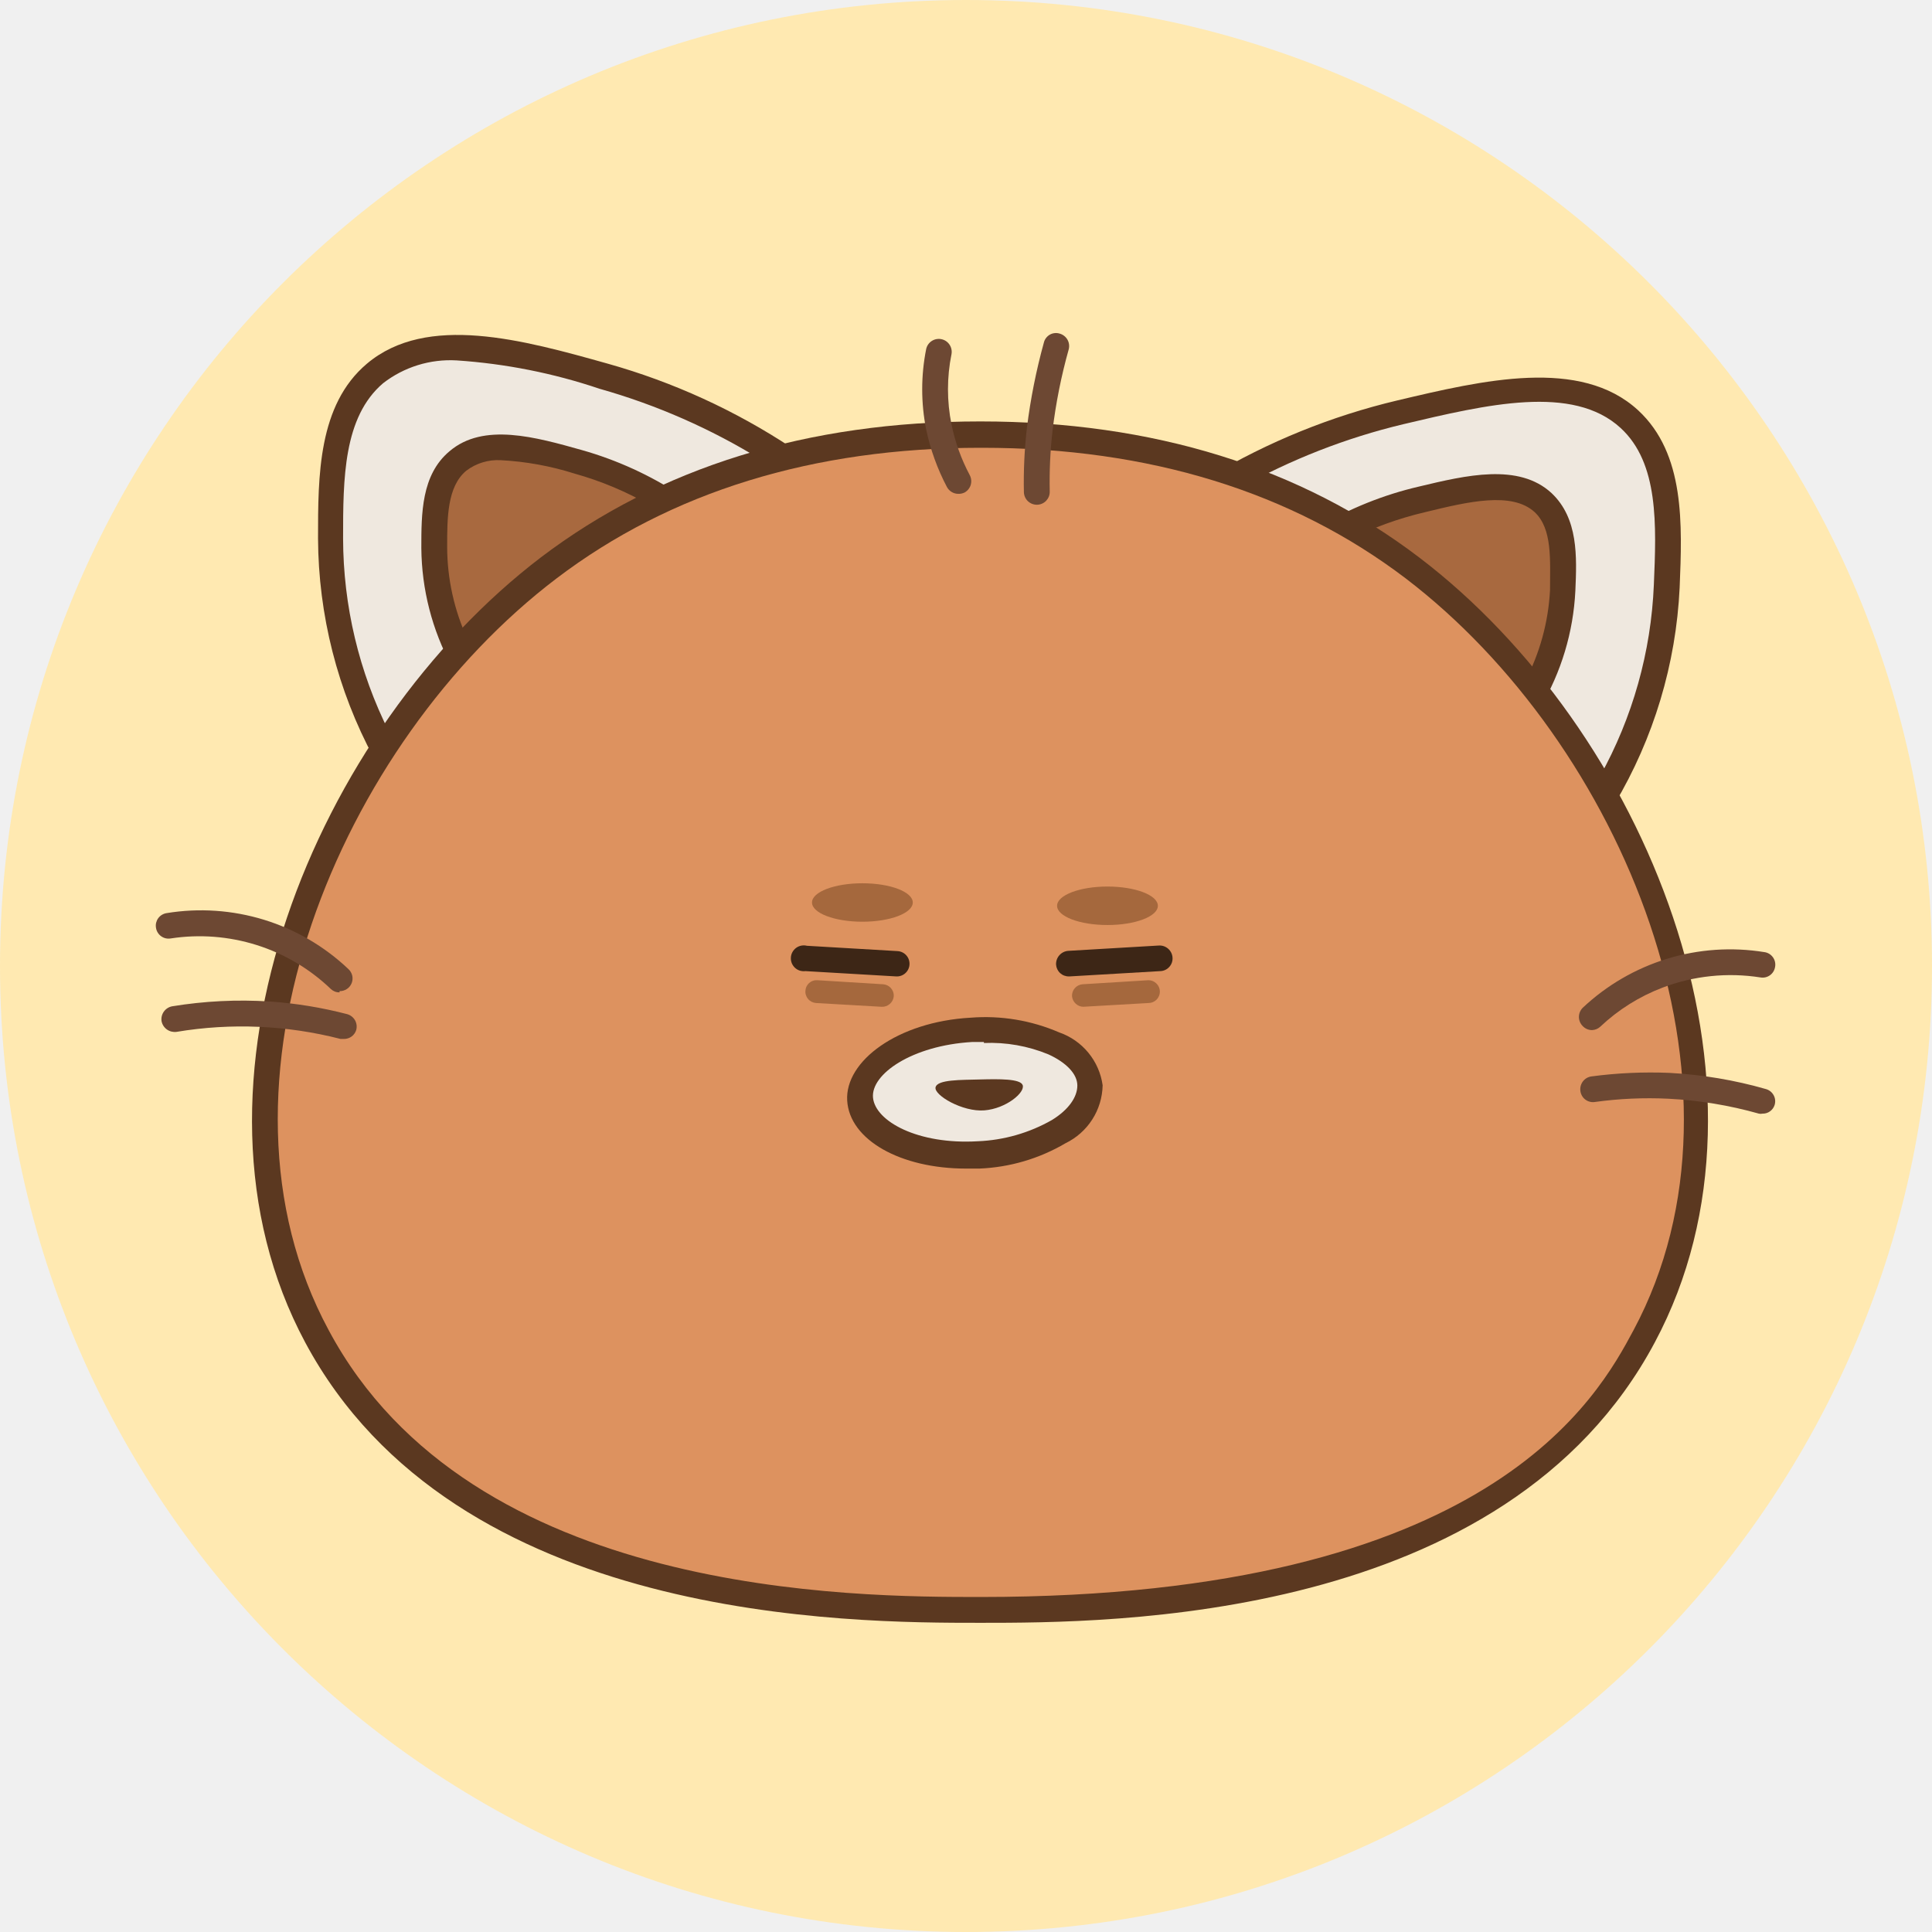
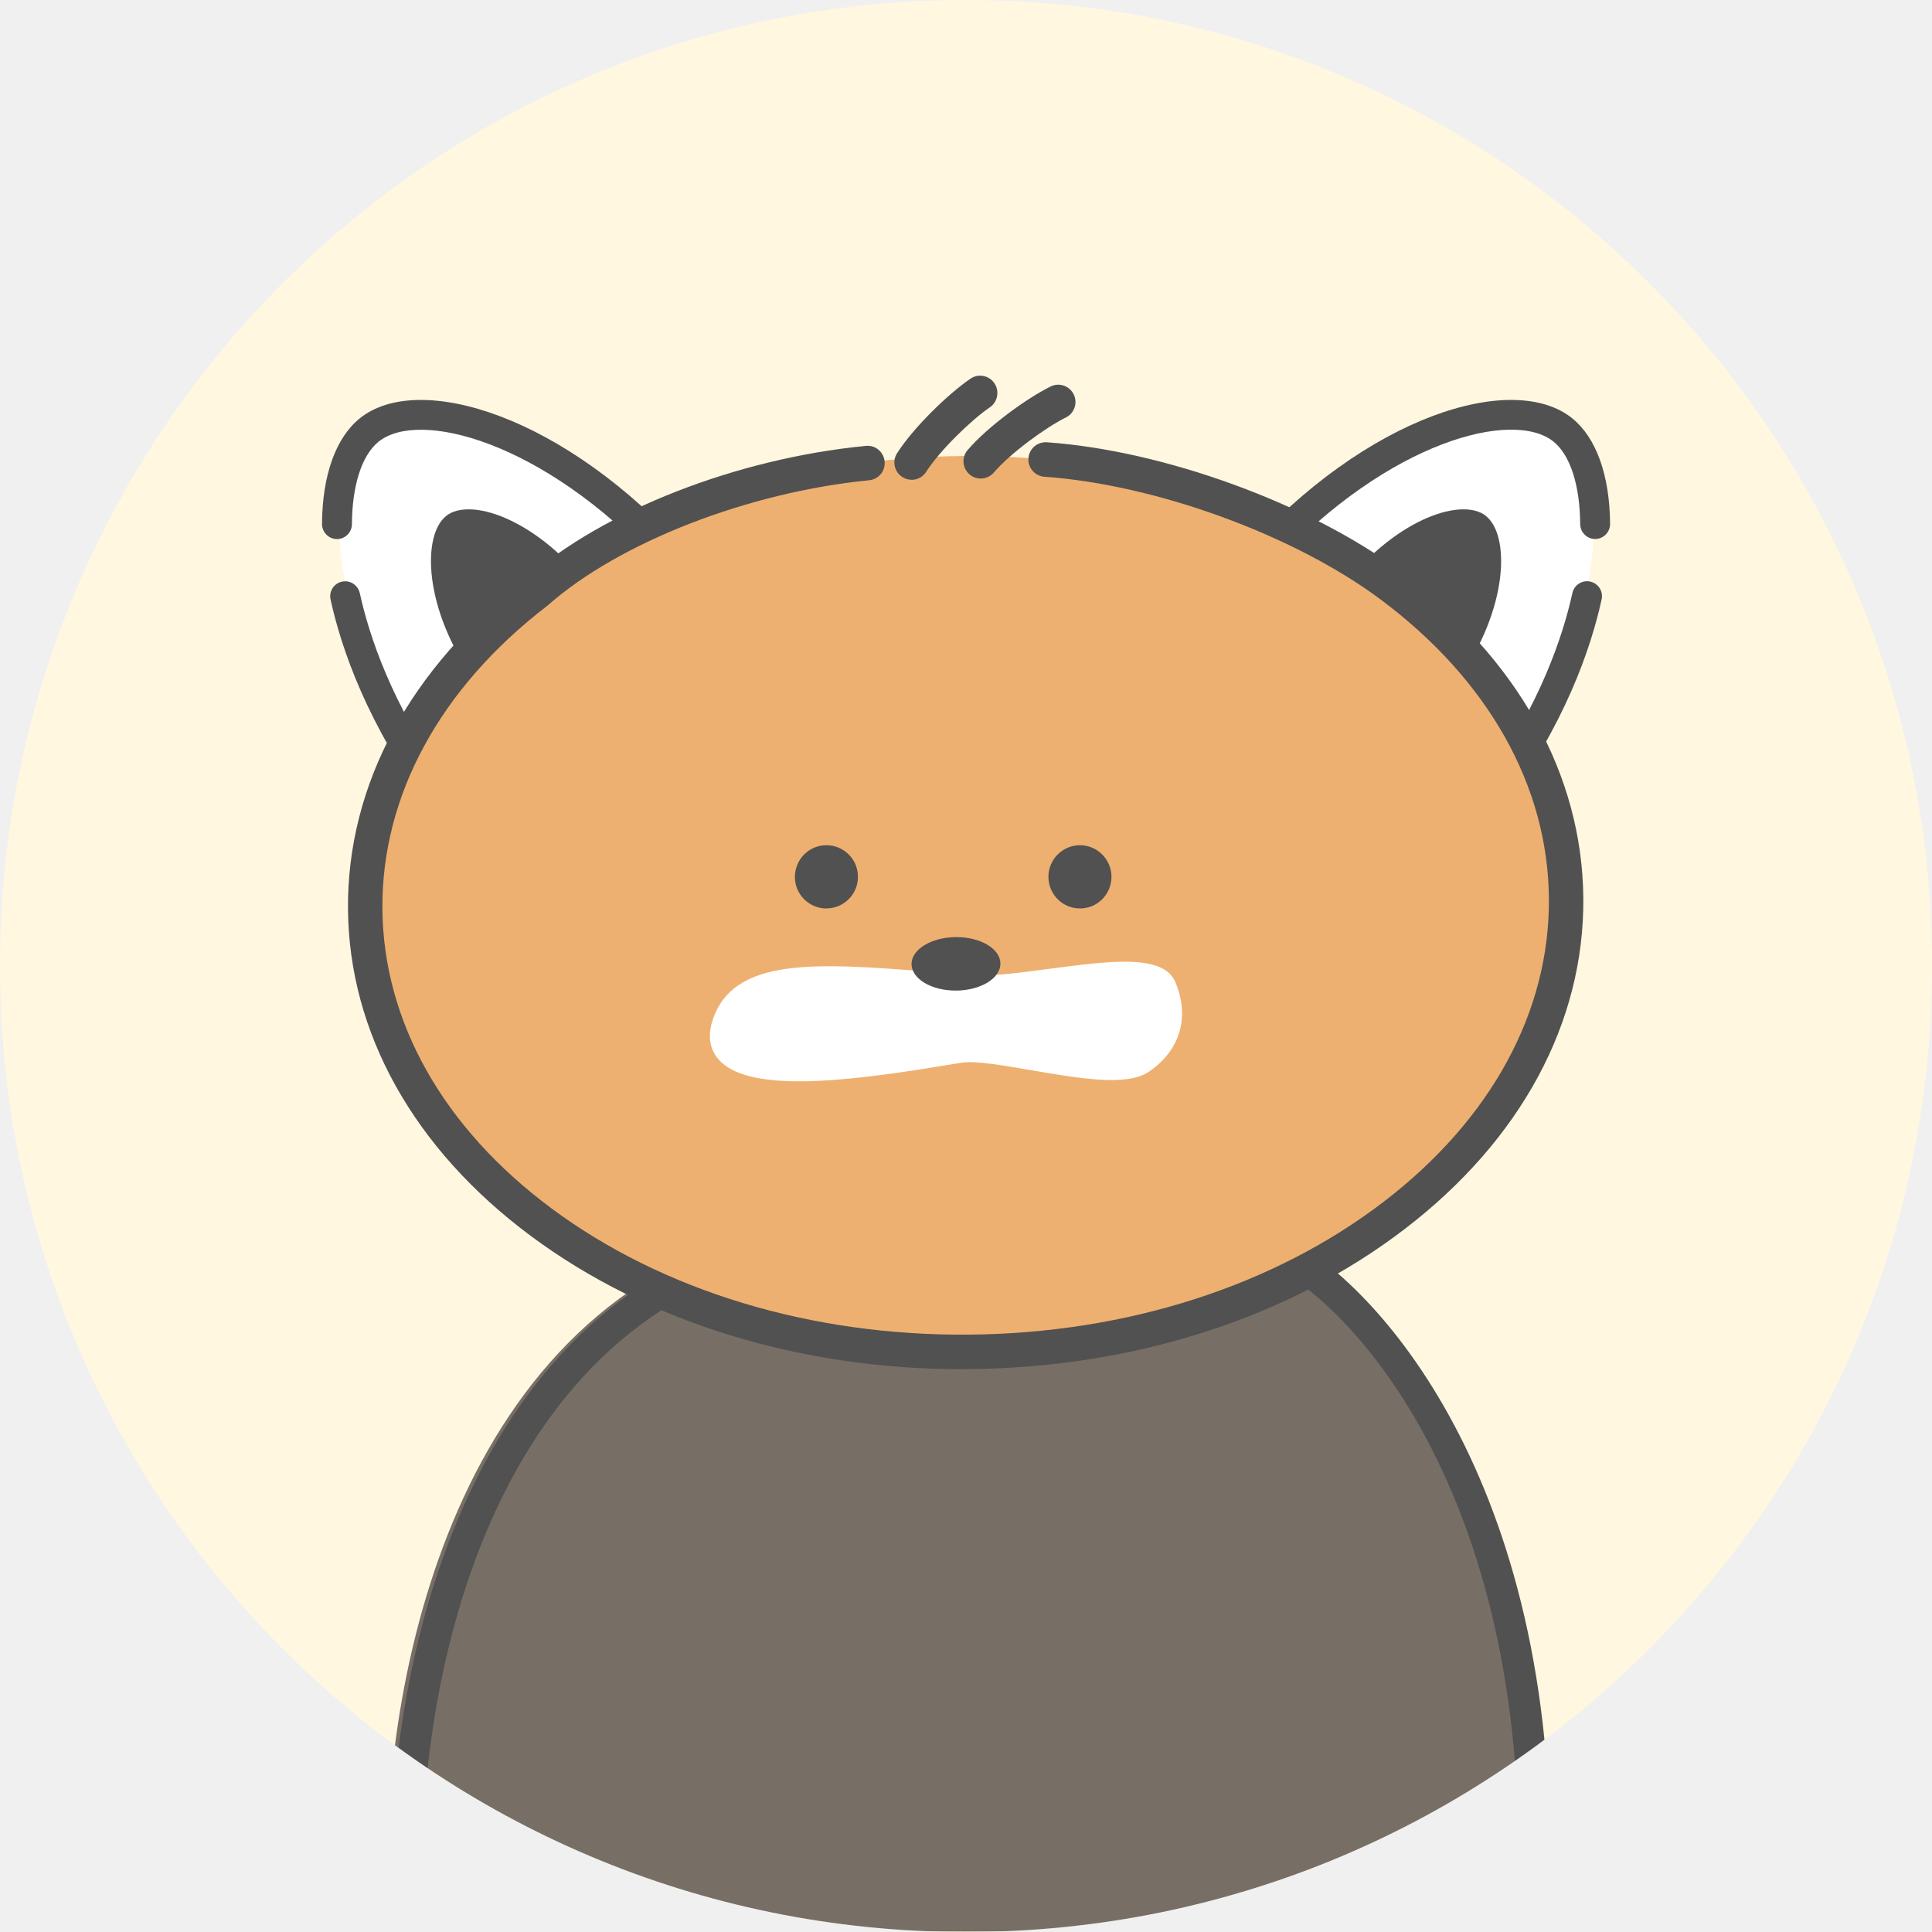
- <svg xmlns="http://www.w3.org/2000/svg" width="62" height="62" viewBox="0 0 62 62" fill="none">
-   <circle cx="31" cy="31" r="31" fill="#FFE9B1" />
-   <path d="M12.318 24.119L25.14 14.719C23.358 13.547 21.407 12.656 19.355 12.078C16.641 11.315 13.757 10.494 12.042 11.989C10.62 13.191 10.62 15.336 10.612 17.278C10.614 19.664 11.2 22.012 12.318 24.119Z" fill="#EFE8DF" />
-   <path d="M12.221 24.729L11.993 24.314C10.831 22.151 10.217 19.735 10.206 17.278C10.206 15.271 10.206 12.996 11.774 11.672C13.7 10.047 16.787 10.908 19.509 11.672C21.603 12.261 23.593 13.171 25.408 14.37L25.904 14.694L12.221 24.729ZM14.658 11.566C13.808 11.516 12.968 11.775 12.294 12.298C11.018 13.386 11.01 15.361 11.01 17.278C11.014 19.437 11.52 21.565 12.489 23.494L24.408 14.743C22.799 13.753 21.06 12.99 19.241 12.476C17.759 11.976 16.219 11.67 14.658 11.566Z" fill="#5B3820" />
-   <path d="M14.853 21.186L21.613 16.238C20.677 15.617 19.649 15.145 18.567 14.841C17.137 14.443 15.609 14.028 14.691 14.792C13.935 15.426 13.935 16.555 13.935 17.587C13.943 18.844 14.258 20.079 14.853 21.186Z" fill="#A8693F" />
-   <path d="M14.715 21.804L14.496 21.381C13.866 20.215 13.532 18.912 13.521 17.587C13.521 16.482 13.521 15.239 14.423 14.483C15.512 13.549 17.193 14.028 18.672 14.443C19.796 14.761 20.864 15.249 21.841 15.889L22.337 16.214L14.715 21.804ZM16.072 14.768C15.672 14.745 15.277 14.866 14.959 15.109C14.35 15.621 14.35 16.62 14.35 17.546C14.351 18.573 14.576 19.588 15.008 20.52L20.874 16.222C20.108 15.78 19.289 15.436 18.437 15.198C17.67 14.955 16.875 14.81 16.072 14.768Z" fill="#5B3820" />
-   <path d="M51.457 25.541L39.033 15.621C40.86 14.511 42.847 13.688 44.924 13.183C47.67 12.533 50.612 11.835 52.237 13.395C53.61 14.662 53.52 16.799 53.439 18.749C53.346 21.142 52.666 23.474 51.457 25.541Z" fill="#EFE8DF" />
-   <path d="M51.578 26.159L38.318 15.596L38.83 15.288C40.699 14.174 42.726 13.352 44.843 12.85C47.589 12.2 50.717 11.461 52.57 13.167C54.081 14.565 53.983 16.831 53.902 18.855C53.786 21.306 53.069 23.692 51.814 25.801L51.578 26.159ZM39.773 15.669L51.343 24.916C52.392 23.029 52.985 20.922 53.074 18.765C53.155 16.848 53.236 14.865 52.009 13.736C50.473 12.322 47.711 12.98 45.03 13.614C43.191 14.054 41.422 14.746 39.773 15.669Z" fill="#5B3820" />
-   <path d="M49.052 22.503L42.503 17.278C43.466 16.698 44.513 16.27 45.607 16.011C47.053 15.669 48.588 15.304 49.482 16.125C50.205 16.791 50.157 17.92 50.116 18.944C50.056 20.199 49.691 21.421 49.052 22.503Z" fill="#A8693F" />
-   <path d="M49.165 23.12L41.78 17.23L42.292 16.921C43.301 16.32 44.397 15.878 45.542 15.613C47.037 15.255 48.735 14.849 49.791 15.824C50.652 16.636 50.603 17.863 50.555 18.96C50.49 20.285 50.102 21.573 49.425 22.714L49.165 23.12ZM43.242 17.343L48.93 21.885C49.412 20.973 49.689 19.966 49.742 18.936C49.742 17.969 49.823 16.97 49.247 16.433C48.515 15.767 47.11 16.1 45.745 16.433C44.877 16.635 44.037 16.941 43.242 17.343Z" fill="#5B3820" />
-   <path d="M45.306 18.237C39.797 14.044 33.541 13.955 31.494 13.955C29.446 13.955 23.149 14.036 17.624 18.237C10.694 23.502 5.753 34.625 10.174 42.88C14.87 51.663 27.195 51.663 31.477 51.663C35.759 51.663 48.077 51.663 52.773 42.88C57.177 34.625 52.237 23.494 45.306 18.237Z" fill="#DD925F" />
-   <path d="M31.461 52.078C27.293 52.078 14.61 52.078 9.792 43.075C5.372 34.82 10.133 23.396 17.356 17.888C21.167 14.995 25.912 13.524 31.461 13.524C37.002 13.524 41.739 14.995 45.542 17.888C52.765 23.38 57.526 34.804 53.106 43.075C48.312 52.078 35.629 52.078 31.461 52.078ZM31.461 14.37C26.099 14.37 21.516 15.783 17.86 18.562C10.905 23.843 6.298 34.812 10.547 42.685C15.122 51.249 27.439 51.249 31.485 51.249C47.841 51.249 51.286 44.806 52.423 42.685C56.64 34.804 52.033 23.843 45.111 18.562C41.455 15.783 36.88 14.37 31.518 14.37H31.461Z" fill="#5B3820" />
-   <path d="M35.54 29.685C36.433 29.685 37.157 29.409 37.157 29.068C37.157 28.727 36.433 28.45 35.54 28.45C34.647 28.45 33.923 28.727 33.923 29.068C33.923 29.409 34.647 29.685 35.54 29.685Z" fill="#A5683D" />
-   <path d="M27.675 29.579C28.568 29.579 29.292 29.303 29.292 28.962C29.292 28.621 28.568 28.345 27.675 28.345C26.782 28.345 26.058 28.621 26.058 28.962C26.058 29.303 26.782 29.579 27.675 29.579Z" fill="#A5683D" />
-   <path d="M31.421 37.06C33.455 36.94 35.05 35.946 34.985 34.84C34.92 33.733 33.218 32.934 31.184 33.054C29.151 33.174 27.555 34.168 27.62 35.275C27.686 36.381 29.387 37.181 31.421 37.06Z" fill="#EFE8DF" />
-   <path d="M30.998 37.501C28.902 37.501 27.26 36.583 27.187 35.316C27.114 34.048 28.812 32.789 31.144 32.659C32.116 32.582 33.093 32.743 33.988 33.13C34.355 33.257 34.679 33.482 34.926 33.782C35.173 34.082 35.332 34.444 35.385 34.828C35.377 35.218 35.262 35.599 35.051 35.927C34.84 36.256 34.542 36.519 34.191 36.689C33.351 37.183 32.402 37.462 31.428 37.501H30.998ZM31.575 33.439H31.193C29.267 33.553 27.943 34.471 28.016 35.226C28.089 35.982 29.454 36.738 31.38 36.624C32.217 36.59 33.033 36.356 33.76 35.941C34.288 35.616 34.573 35.21 34.573 34.836C34.573 34.463 34.215 34.097 33.647 33.837C32.991 33.566 32.284 33.441 31.575 33.471V33.439Z" fill="#5B3820" />
-   <path d="M32.818 34.82C32.907 35.056 32.29 35.576 31.591 35.633C30.892 35.69 29.966 35.145 30.023 34.893C30.08 34.641 30.835 34.658 31.453 34.641C32.07 34.625 32.737 34.617 32.818 34.82Z" fill="#5B3820" />
-   <path d="M28.755 31.334L25.847 31.164C25.786 31.172 25.725 31.166 25.666 31.148C25.608 31.129 25.555 31.098 25.51 31.056C25.466 31.014 25.431 30.963 25.408 30.907C25.386 30.85 25.376 30.789 25.38 30.728C25.383 30.667 25.4 30.608 25.43 30.554C25.459 30.501 25.5 30.454 25.549 30.418C25.598 30.382 25.655 30.358 25.715 30.346C25.774 30.335 25.836 30.336 25.895 30.351L28.804 30.522C28.858 30.525 28.911 30.539 28.96 30.563C29.009 30.587 29.052 30.62 29.087 30.661C29.123 30.702 29.15 30.749 29.167 30.801C29.184 30.852 29.19 30.907 29.186 30.961C29.178 31.067 29.128 31.166 29.047 31.236C28.967 31.306 28.862 31.341 28.755 31.334Z" fill="#3D2616" />
-   <path d="M28.292 32.309L26.188 32.188C26.14 32.184 26.093 32.172 26.05 32.151C26.006 32.129 25.968 32.1 25.936 32.063C25.904 32.027 25.88 31.985 25.865 31.939C25.849 31.894 25.843 31.846 25.847 31.797C25.849 31.75 25.86 31.703 25.881 31.66C25.901 31.617 25.93 31.578 25.965 31.546C26.001 31.515 26.043 31.49 26.088 31.475C26.133 31.459 26.181 31.453 26.229 31.456L28.333 31.586C28.381 31.588 28.428 31.6 28.472 31.62C28.515 31.641 28.554 31.669 28.587 31.705C28.619 31.74 28.644 31.782 28.661 31.827C28.677 31.872 28.684 31.92 28.682 31.968C28.674 32.064 28.629 32.154 28.556 32.217C28.483 32.281 28.389 32.314 28.292 32.309Z" fill="#A5683D" />
-   <path d="M34.305 31.334C34.2 31.337 34.098 31.298 34.02 31.227C33.943 31.156 33.897 31.057 33.89 30.953C33.886 30.843 33.924 30.736 33.997 30.654C34.069 30.573 34.171 30.522 34.28 30.514L37.189 30.343C37.243 30.34 37.298 30.347 37.35 30.365C37.401 30.383 37.449 30.411 37.489 30.447C37.53 30.483 37.563 30.527 37.587 30.576C37.611 30.625 37.625 30.679 37.628 30.733C37.631 30.787 37.624 30.841 37.606 30.892C37.588 30.944 37.56 30.99 37.523 31.03C37.487 31.071 37.443 31.103 37.394 31.126C37.345 31.149 37.292 31.162 37.238 31.164L34.329 31.334H34.305Z" fill="#3D2616" />
-   <path d="M34.768 32.309C34.675 32.308 34.587 32.272 34.52 32.209C34.452 32.146 34.41 32.06 34.402 31.968C34.398 31.873 34.431 31.779 34.495 31.708C34.559 31.636 34.648 31.593 34.743 31.586L36.856 31.456C36.953 31.456 37.046 31.495 37.114 31.564C37.183 31.632 37.222 31.725 37.222 31.822C37.222 31.919 37.183 32.012 37.114 32.081C37.046 32.149 36.953 32.188 36.856 32.188L34.752 32.309H34.768Z" fill="#A5683D" />
-   <path d="M10.897 31.846C10.794 31.849 10.695 31.811 10.62 31.741C9.945 31.093 9.13 30.61 8.238 30.328C7.346 30.047 6.402 29.974 5.477 30.116C5.424 30.125 5.369 30.123 5.316 30.111C5.263 30.099 5.214 30.076 5.17 30.044C5.126 30.013 5.089 29.972 5.061 29.926C5.032 29.88 5.014 29.828 5.006 29.774C4.997 29.721 4.998 29.666 5.01 29.613C5.023 29.561 5.045 29.511 5.077 29.467C5.109 29.423 5.149 29.386 5.196 29.358C5.242 29.33 5.294 29.311 5.347 29.303C6.392 29.132 7.463 29.206 8.475 29.517C9.487 29.829 10.413 30.37 11.181 31.099C11.242 31.155 11.285 31.228 11.304 31.309C11.322 31.39 11.316 31.474 11.285 31.551C11.254 31.628 11.2 31.694 11.131 31.739C11.061 31.785 10.979 31.808 10.897 31.806V31.846Z" fill="#6D4833" />
-   <path d="M11.035 33.341H10.929C9.209 32.899 7.416 32.821 5.664 33.114C5.556 33.128 5.446 33.101 5.357 33.038C5.268 32.974 5.206 32.88 5.185 32.773C5.168 32.664 5.194 32.553 5.258 32.464C5.322 32.374 5.418 32.313 5.526 32.293C6.56 32.124 7.609 32.072 8.654 32.139C9.494 32.197 10.326 32.333 11.14 32.545C11.245 32.574 11.335 32.643 11.39 32.737C11.445 32.831 11.46 32.943 11.433 33.049C11.408 33.135 11.355 33.21 11.283 33.263C11.211 33.315 11.124 33.343 11.035 33.341Z" fill="#6D4833" />
-   <path d="M51.091 33.057C51.035 33.057 50.979 33.046 50.927 33.024C50.875 33.001 50.829 32.968 50.79 32.927C50.713 32.849 50.669 32.744 50.669 32.635C50.669 32.525 50.713 32.42 50.79 32.342C51.56 31.617 52.487 31.078 53.499 30.768C54.51 30.458 55.58 30.385 56.624 30.555C56.678 30.562 56.729 30.581 56.776 30.609C56.822 30.637 56.862 30.674 56.894 30.718C56.926 30.762 56.949 30.812 56.961 30.865C56.973 30.918 56.975 30.972 56.965 31.026C56.957 31.079 56.939 31.131 56.911 31.177C56.883 31.224 56.846 31.264 56.802 31.296C56.758 31.328 56.708 31.35 56.655 31.363C56.602 31.375 56.547 31.376 56.494 31.367C55.438 31.201 54.357 31.313 53.358 31.692C52.612 31.975 51.93 32.403 51.351 32.951C51.279 33.016 51.187 33.053 51.091 33.057Z" fill="#6D4833" />
-   <path d="M56.559 35.738C56.522 35.747 56.483 35.747 56.445 35.738C55.497 35.47 54.521 35.309 53.536 35.259C52.75 35.221 51.961 35.256 51.18 35.364C51.127 35.373 51.072 35.37 51.02 35.356C50.968 35.343 50.919 35.32 50.875 35.287C50.832 35.255 50.796 35.214 50.769 35.167C50.742 35.12 50.724 35.069 50.717 35.015C50.709 34.961 50.712 34.906 50.725 34.853C50.738 34.801 50.762 34.751 50.794 34.707C50.827 34.663 50.867 34.626 50.914 34.598C50.961 34.57 51.013 34.552 51.067 34.544C51.898 34.433 52.739 34.395 53.577 34.43C54.625 34.486 55.664 34.66 56.673 34.95C56.725 34.965 56.773 34.99 56.816 35.024C56.858 35.058 56.893 35.1 56.919 35.148C56.945 35.196 56.961 35.248 56.966 35.302C56.971 35.356 56.965 35.41 56.949 35.462C56.923 35.544 56.87 35.615 56.8 35.665C56.73 35.715 56.645 35.741 56.559 35.738Z" fill="#6D4833" />
-   <path d="M30.754 15.848C30.679 15.848 30.605 15.828 30.541 15.789C30.477 15.751 30.424 15.695 30.388 15.629C30.082 15.048 29.858 14.427 29.722 13.784C29.552 12.932 29.552 12.053 29.722 11.201C29.745 11.095 29.809 11.002 29.9 10.943C29.991 10.884 30.102 10.862 30.208 10.884C30.314 10.905 30.408 10.967 30.469 11.057C30.53 11.146 30.554 11.257 30.535 11.363C30.384 12.109 30.384 12.877 30.535 13.622C30.651 14.189 30.848 14.736 31.12 15.247C31.171 15.344 31.183 15.457 31.151 15.563C31.119 15.668 31.046 15.756 30.949 15.808C30.888 15.836 30.821 15.85 30.754 15.848Z" fill="#6D4833" />
-   <path d="M33.273 16.198C33.166 16.198 33.063 16.156 32.985 16.082C32.908 16.008 32.863 15.907 32.858 15.8C32.843 15.105 32.876 14.41 32.956 13.72C33.071 12.797 33.253 11.885 33.5 10.99C33.513 10.937 33.537 10.888 33.57 10.845C33.603 10.802 33.644 10.766 33.691 10.739C33.738 10.712 33.79 10.696 33.844 10.69C33.898 10.684 33.952 10.689 34.004 10.705C34.109 10.734 34.199 10.803 34.254 10.897C34.309 10.991 34.324 11.103 34.297 11.209C34.057 12.064 33.883 12.936 33.777 13.817C33.703 14.467 33.673 15.121 33.687 15.775C33.688 15.83 33.679 15.884 33.659 15.934C33.639 15.985 33.609 16.031 33.572 16.071C33.534 16.11 33.489 16.141 33.439 16.163C33.389 16.185 33.335 16.197 33.281 16.198H33.273Z" fill="#6D4833" />
+ <svg xmlns="http://www.w3.org/2000/svg" width="72" height="72" viewBox="0 0 72 72" fill="none">
+   <circle cx="36" cy="36" r="36" fill="#FFF7E0" />
+   <mask id="mask0_762_5991" style="mask-type:alpha" maskUnits="userSpaceOnUse" x="0" y="0" width="72" height="72">
+     <circle cx="36" cy="36" r="36" fill="#EFEFEF" />
+   </mask>
+   <g mask="url(#mask0_762_5991)">
+     <g clip-path="url(#clip0_762_5991)">
+       <path d="M13.946 16.275C10.911 18.396 13.904 26.572 15.758 28.498C17.611 30.425 24.506 20.204 24.506 20.204C24.506 20.204 17.691 13.655 13.946 16.275Z" fill="white" />
+       <path d="M58.105 16.227C61.14 18.348 58.147 26.524 56.293 28.451C54.44 30.377 47.545 20.157 47.545 20.157C47.545 20.157 54.36 13.607 58.105 16.227Z" fill="white" />
+       <path d="M27.445 46.741C16.497 50.514 14.614 64.76 15.044 71.412H56.956C57.698 56.195 51.087 48.623 47.689 46.741C45.504 45.169 38.393 42.965 27.445 46.741Z" fill="#776F66" />
+       <path d="M56.956 71.981H15.044C14.745 71.981 14.497 71.748 14.478 71.447C14.025 64.396 16.111 50.045 27.263 46.201C32.152 44.514 36.737 43.831 40.899 44.166C45.208 44.514 47.386 45.828 47.991 46.256C51.631 48.294 58.268 56.15 57.523 71.438C57.507 71.741 57.258 71.978 56.956 71.978V71.981ZM15.579 70.844H56.411C56.953 56.434 50.791 49.109 47.415 47.24C47.396 47.23 47.377 47.217 47.358 47.205C45.173 45.633 38.234 43.623 27.63 47.281C17.398 50.808 15.28 63.93 15.579 70.847V70.844Z" fill="#776F66" />
+       <path d="M15.21 72C14.904 72 14.646 71.76 14.624 71.451C14.172 64.396 16.261 50.032 27.422 46.185C32.311 44.498 36.903 43.815 41.068 44.15C45.377 44.498 47.561 45.815 48.17 46.243C51.813 48.284 58.452 56.147 57.707 71.441C57.691 71.767 57.417 72.01 57.093 72C56.768 71.984 56.519 71.709 56.535 71.383C57.255 56.626 50.985 49.147 47.571 47.256C47.552 47.243 47.533 47.233 47.514 47.217C45.329 45.645 38.403 43.639 27.802 47.297C17.312 50.914 15.36 64.629 15.793 71.374C15.815 71.697 15.57 71.978 15.245 72C15.232 72 15.22 72 15.207 72H15.21Z" fill="#515151" />
+       <path d="M16.477 30.393C16.477 30.393 16.449 30.393 16.436 30.393C16.274 30.38 16.127 30.3 16.032 30.169C13.691 27.01 12.72 24.169 12.319 22.342C12.252 22.041 12.443 21.741 12.742 21.677C13.044 21.61 13.341 21.802 13.408 22.102C13.764 23.722 14.595 26.192 16.547 28.978L24.525 21.035C20.229 16.428 15.605 15.246 14.105 16.463C13.484 16.968 13.124 18.086 13.115 19.534C13.115 19.84 12.863 20.09 12.557 20.09H12.554C12.245 20.086 12 19.834 12 19.524C12.013 17.716 12.509 16.32 13.404 15.594C15.583 13.824 21.05 15.444 25.712 20.68C25.91 20.901 25.9 21.24 25.69 21.451L16.869 30.23C16.764 30.335 16.624 30.393 16.477 30.393Z" fill="#515151" />
+       <path d="M16.63 19.224C17.509 18.534 19.872 19.307 21.792 21.665C21.14 22.125 20.43 22.674 19.7 23.332C18.917 24.035 18.255 24.729 17.694 25.374C15.777 22.687 15.723 19.939 16.63 19.227V19.224Z" fill="#515151" />
+       <path d="M55.526 30.393C55.379 30.393 55.239 30.335 55.134 30.23L46.316 21.451C46.106 21.24 46.096 20.904 46.294 20.68C50.953 15.444 56.417 13.824 58.599 15.594C59.49 16.32 59.99 17.716 60.003 19.524C60.003 19.834 59.758 20.083 59.449 20.086H59.446C59.14 20.086 58.892 19.837 58.889 19.53C58.879 18.083 58.519 16.965 57.898 16.46C56.398 15.243 51.774 16.425 47.482 21.032L55.459 28.974C57.408 26.189 58.242 23.719 58.599 22.099C58.666 21.799 58.962 21.607 59.264 21.674C59.564 21.741 59.755 22.038 59.688 22.339C59.287 24.166 58.319 27.006 55.978 30.163C55.882 30.294 55.733 30.374 55.573 30.387C55.561 30.387 55.545 30.387 55.532 30.387L55.526 30.393Z" fill="#515151" />
+       <path d="M55.373 19.224C54.494 18.534 52.131 19.307 50.211 21.665C50.864 22.125 51.574 22.674 52.303 23.332C53.086 24.035 53.749 24.729 54.309 25.374C56.226 22.687 56.28 19.939 55.373 19.227V19.224Z" fill="#515151" />
+       <path d="M58.392 33.514C58.424 38.035 56.029 42.214 52.004 45.307C47.978 48.396 42.371 50.355 36.132 50.406C29.894 50.457 24.257 48.591 20.191 45.569C16.121 42.543 13.669 38.403 13.637 33.885C13.605 29.364 16 25.185 20.025 22.093C24.05 19.003 29.658 17.045 35.897 16.994C42.135 16.942 47.772 18.808 51.838 21.831C55.908 24.856 58.36 28.997 58.392 33.514Z" fill="#EEB070" />
+       <path d="M33.973 17.879C33.855 17.879 33.734 17.847 33.626 17.776C33.327 17.585 33.241 17.185 33.432 16.888C34.053 15.92 35.346 14.671 36.167 14.112C36.46 13.911 36.858 13.987 37.059 14.284C37.256 14.578 37.183 14.978 36.89 15.179C36.19 15.655 35.027 16.786 34.514 17.585C34.393 17.776 34.186 17.882 33.973 17.882V17.879Z" fill="#515151" />
+       <path d="M36.546 17.834C36.4 17.834 36.25 17.783 36.129 17.677C35.861 17.447 35.83 17.038 36.062 16.77C36.81 15.898 38.266 14.84 39.154 14.403C39.473 14.246 39.855 14.377 40.014 14.697C40.17 15.016 40.04 15.403 39.721 15.559C38.963 15.933 37.654 16.891 37.037 17.61C36.909 17.757 36.731 17.834 36.549 17.834H36.546Z" fill="#515151" />
+       <path d="M35.852 51.026C29.792 51.026 24.095 49.268 19.783 46.061C15.423 42.821 13.003 38.489 12.968 33.866C12.936 29.249 15.286 24.885 19.592 21.572C22.477 19.032 27.448 17.086 32.266 16.617C32.62 16.578 32.932 16.84 32.967 17.195C33.002 17.549 32.744 17.863 32.39 17.898C27.884 18.339 23.076 20.211 20.423 22.553C20.413 22.562 20.401 22.572 20.388 22.581C16.401 25.642 14.223 29.649 14.251 33.856C14.28 38.064 16.516 42.032 20.547 45.029C24.7 48.115 30.231 49.786 36.1 49.738C41.979 49.69 47.478 47.926 51.587 44.77C55.574 41.709 57.752 37.703 57.723 33.495C57.694 29.288 55.459 25.32 51.427 22.323C48.208 19.93 43.065 18.058 38.922 17.767C38.568 17.741 38.301 17.434 38.326 17.08C38.352 16.725 38.654 16.463 39.011 16.482C43.374 16.789 48.794 18.764 52.192 21.288C56.551 24.53 58.971 28.859 59.006 33.482C59.041 38.105 56.682 42.476 52.367 45.789C48.039 49.112 42.266 50.971 36.113 51.022C36.027 51.022 35.941 51.022 35.855 51.022L35.852 51.026Z" fill="#515151" />
+       <path d="M30.789 31.591C30.19 31.594 29.709 32.086 29.715 32.687C29.719 33.288 30.209 33.77 30.808 33.764C31.406 33.76 31.887 33.268 31.881 32.668C31.878 32.067 31.387 31.585 30.789 31.591Z" fill="#515151" />
+       <path d="M30.798 33.856C30.489 33.856 30.196 33.735 29.973 33.518C29.75 33.297 29.626 33.003 29.623 32.687C29.623 32.374 29.741 32.077 29.961 31.85C30.18 31.626 30.473 31.502 30.789 31.498C31.11 31.498 31.397 31.617 31.623 31.837C31.849 32.057 31.97 32.351 31.973 32.668C31.98 33.316 31.454 33.85 30.808 33.853H30.798V33.856ZM30.798 31.684H30.792C30.527 31.684 30.279 31.792 30.094 31.981C29.91 32.169 29.808 32.422 29.808 32.687C29.808 32.952 29.916 33.201 30.104 33.387C30.292 33.572 30.537 33.671 30.798 33.671H30.805C31.352 33.668 31.792 33.217 31.788 32.668C31.788 32.403 31.68 32.153 31.492 31.968C31.305 31.783 31.059 31.684 30.798 31.684Z" fill="#515151" />
+       <path d="M40.24 31.591C39.641 31.594 39.16 32.086 39.167 32.687C39.17 33.288 39.66 33.77 40.259 33.764C40.858 33.757 41.339 33.268 41.332 32.668C41.329 32.067 40.839 31.585 40.24 31.591Z" fill="#515151" />
+       <path d="M40.246 33.856C39.603 33.856 39.078 33.336 39.071 32.687C39.065 32.038 39.59 31.505 40.237 31.498H40.246C40.89 31.498 41.415 32.022 41.422 32.668C41.422 32.981 41.304 33.278 41.084 33.505C40.864 33.728 40.571 33.853 40.256 33.856H40.246ZM40.24 31.684C39.692 31.687 39.253 32.137 39.256 32.687C39.259 33.233 39.705 33.674 40.246 33.674H40.253C40.517 33.674 40.766 33.566 40.95 33.377C41.135 33.188 41.237 32.936 41.237 32.671C41.234 32.125 40.788 31.684 40.246 31.684H40.24Z" fill="#515151" />
+       <path d="M43.804 36.604C43.358 35.54 41.377 35.805 39.084 36.109C38.043 36.246 36.967 36.39 36.298 36.342C35.769 36.303 35.257 36.262 34.766 36.224C30.432 35.882 27.299 35.636 26.544 38.061C26.327 38.76 26.55 39.217 26.776 39.479C27.295 40.077 28.384 40.297 29.786 40.297C31.308 40.297 33.199 40.038 35.123 39.719C35.457 39.664 35.721 39.62 35.893 39.597C36.387 39.53 37.422 39.709 38.419 39.882C40.253 40.195 41.985 40.492 42.801 39.949C43.976 39.16 44.352 37.91 43.804 36.607V36.604Z" fill="white" />
+       <path d="M35.635 36.916C36.55 36.909 37.288 36.457 37.283 35.907C37.279 35.356 36.534 34.916 35.62 34.923C34.705 34.93 33.967 35.382 33.971 35.932C33.976 36.483 34.721 36.923 35.635 36.916Z" fill="#515151" />
+     </g>
+   </g>
+   <defs>
+     <clipPath id="clip0_762_5991">
+       <rect width="48" height="58" fill="white" transform="translate(12 14)" />
+     </clipPath>
+   </defs>
</svg>
